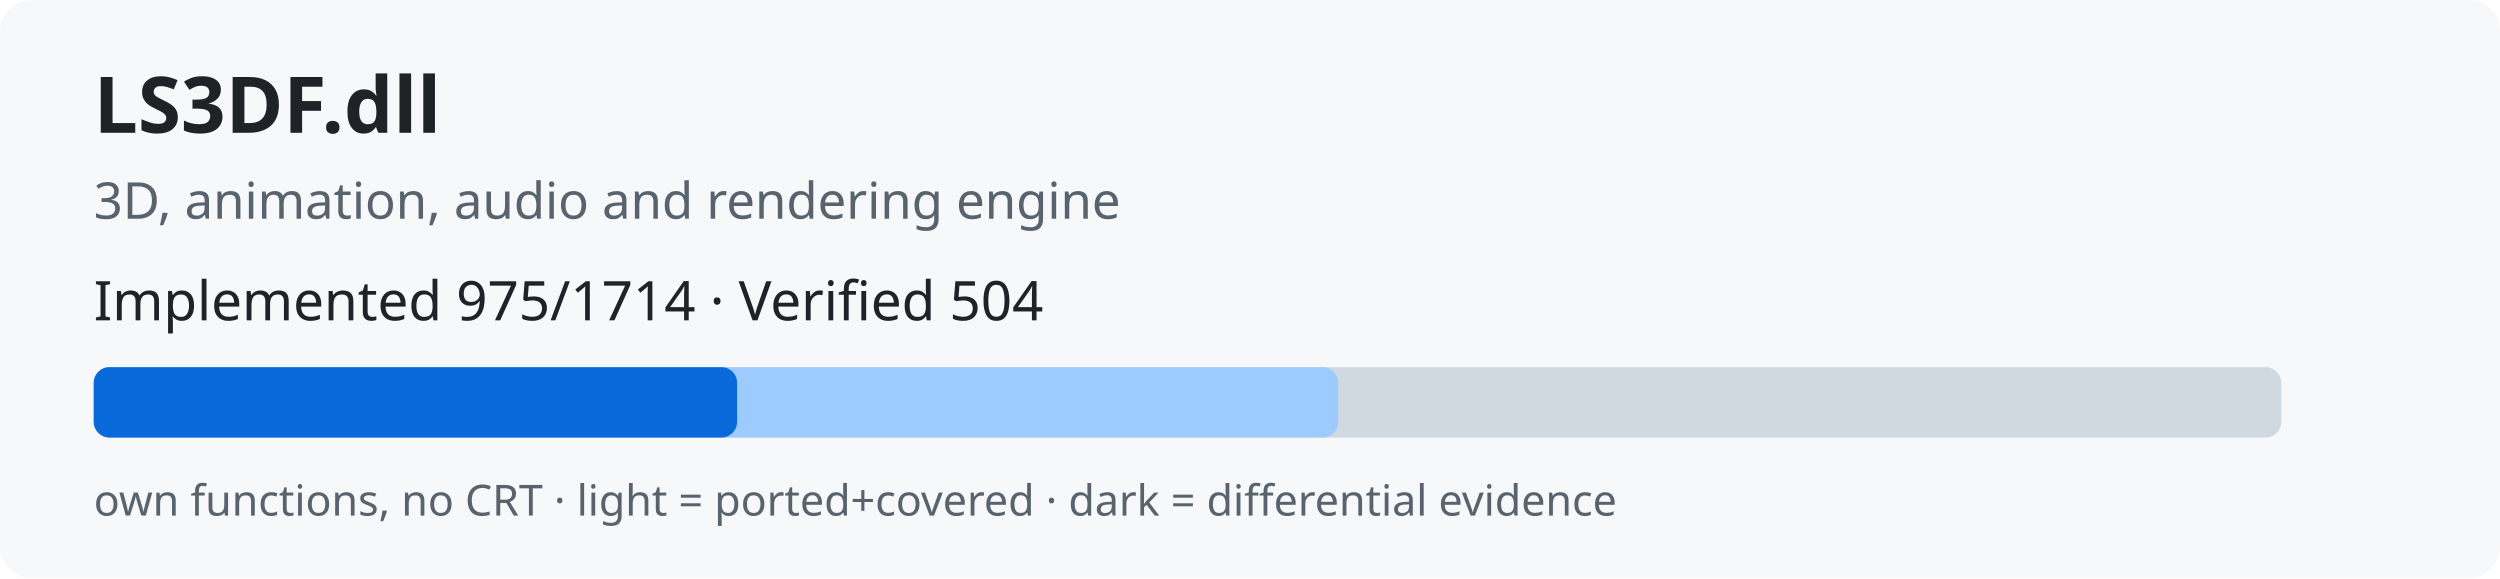
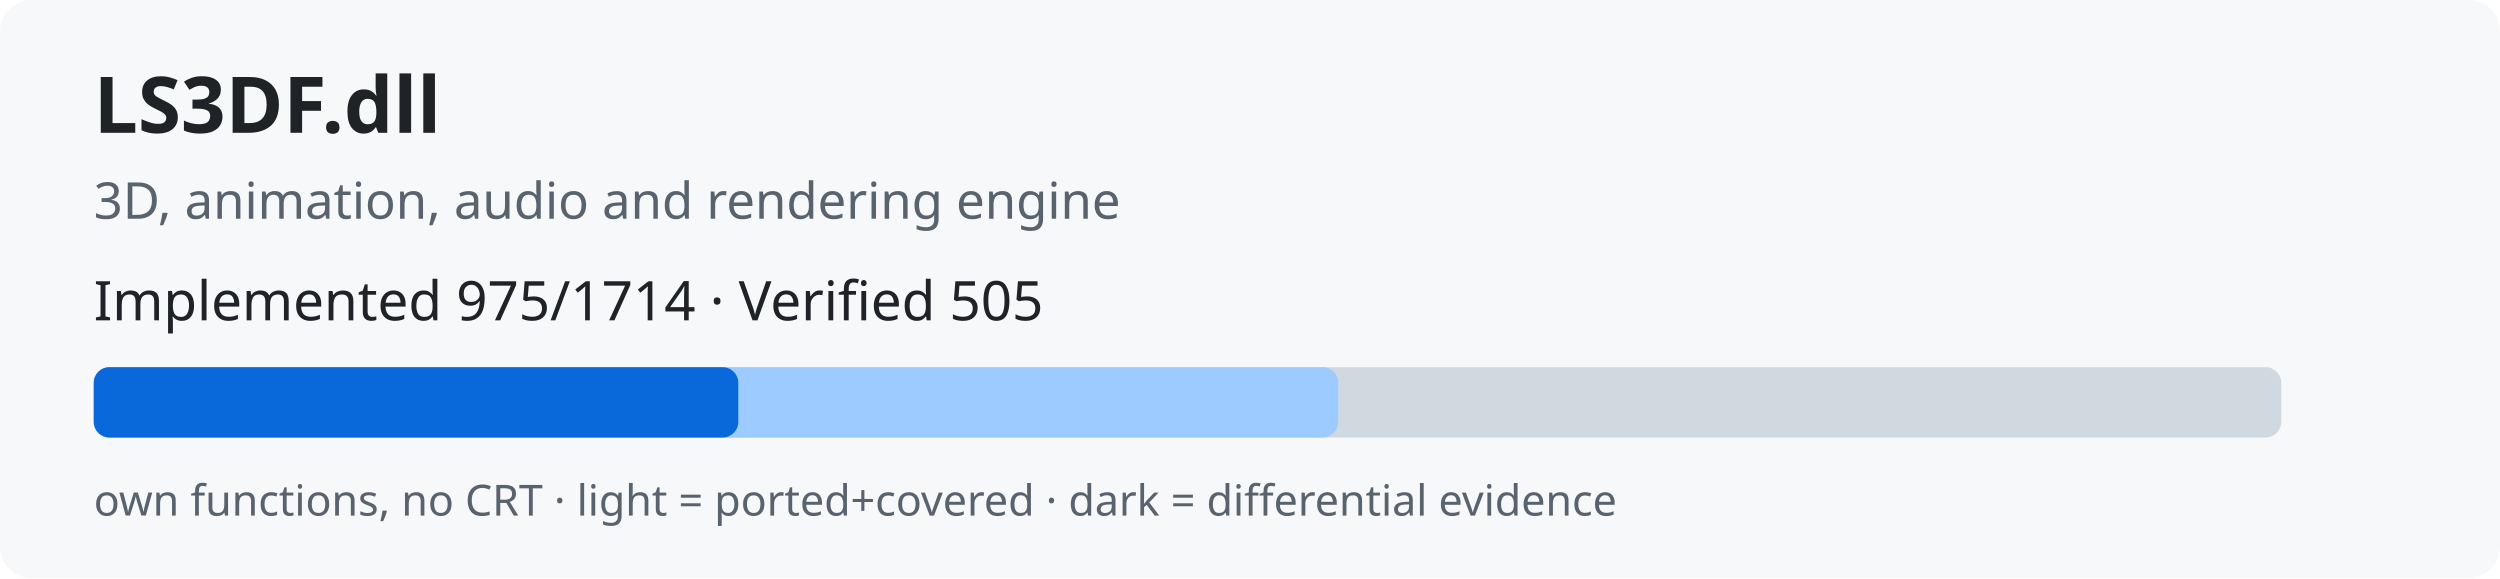
<svg xmlns="http://www.w3.org/2000/svg" width="640" height="148" role="img">
  <rect width="640" height="148" rx="8" fill="#f6f8fa" />
  <text x="24" y="34" font-family="sans-serif" font-size="20" font-weight="bold" fill="#1f2328">LS3DF.dll</text>
  <text x="24" y="56" font-family="sans-serif" font-size="13" fill="#59636e">3D, animation, audio and rendering engine</text>
-   <text x="24" y="82" font-family="sans-serif" font-size="14" fill="#1f2328">Implemented 975/1714 · Verified 504</text>
+   <text x="24" y="82" font-family="sans-serif" font-size="14" fill="#1f2328">Implemented 975/1714 · Verified 505</text>
  <rect x="24" y="94" width="560" height="18" rx="4" fill="#d1d9e0" />
  <rect x="24" y="94" width="318.6" height="18" rx="4" fill="#9ecbff" />
-   <rect x="24" y="94" width="164.7" height="18" rx="4" fill="#0969da" />
+   <rect x="24" y="94" width="165.0" height="18" rx="4" fill="#0969da" />
  <text x="24" y="132" font-family="sans-serif" font-size="11" fill="#59636e">own functions, no CRT · light = ported+covered · dark = differential evidence</text>
</svg>
